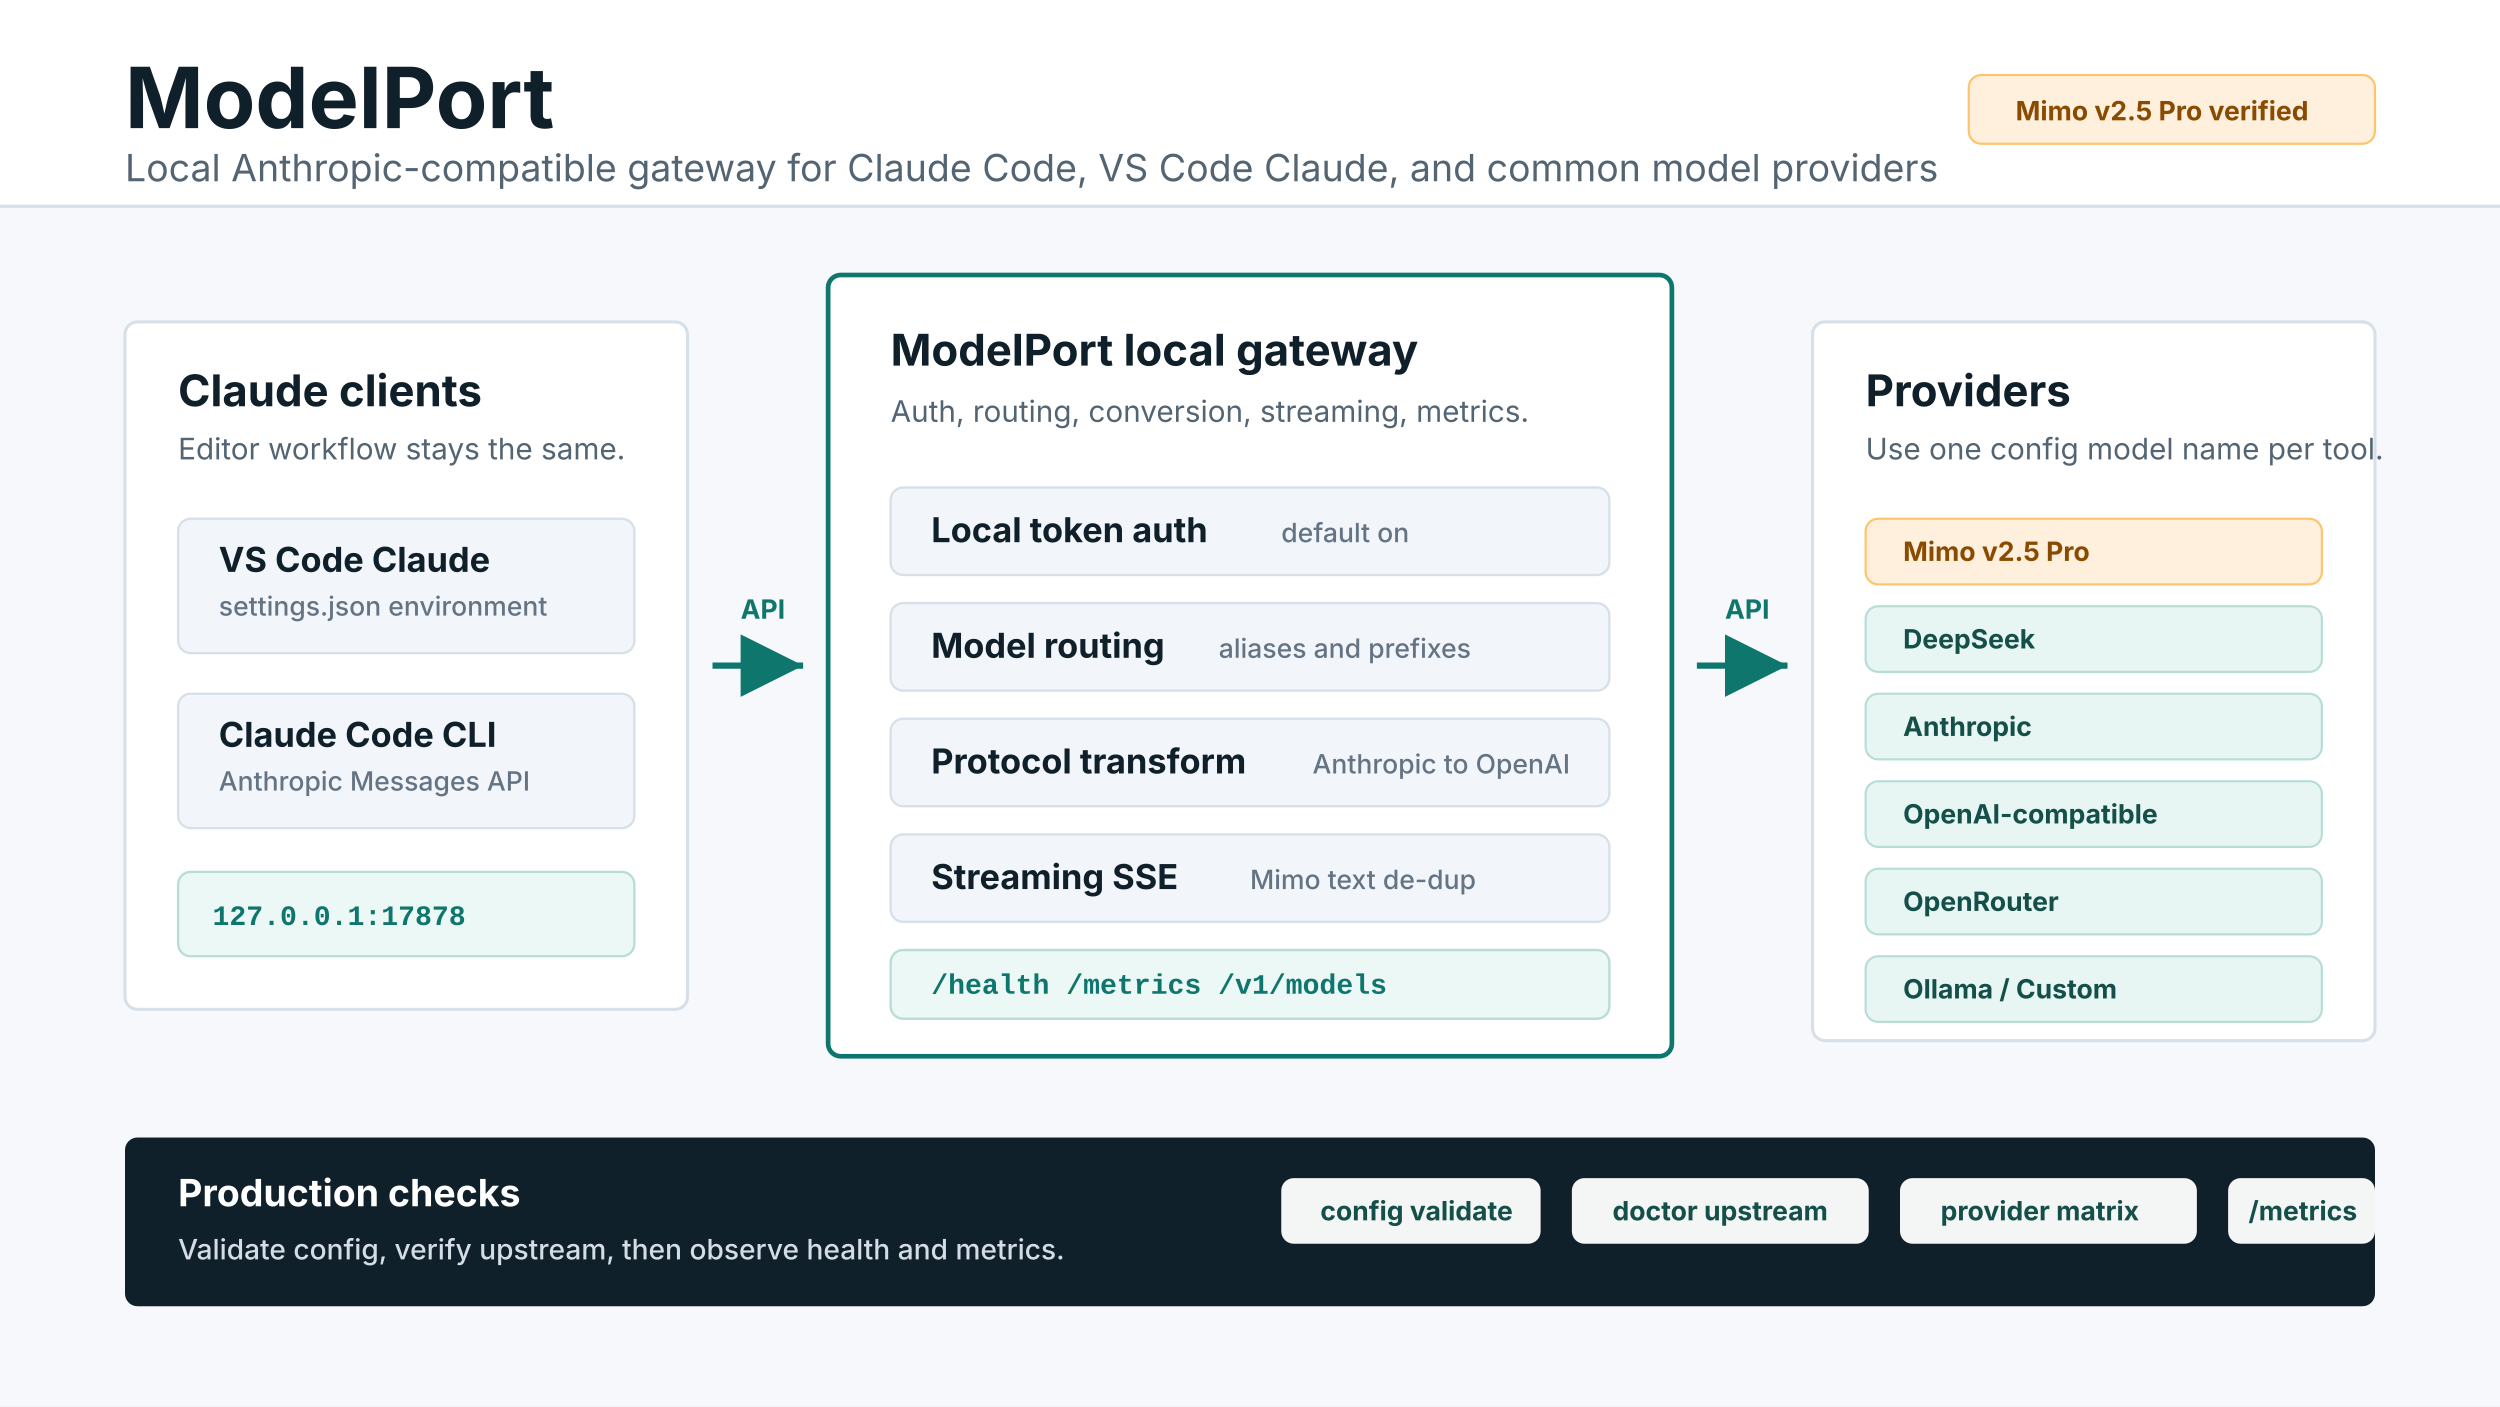
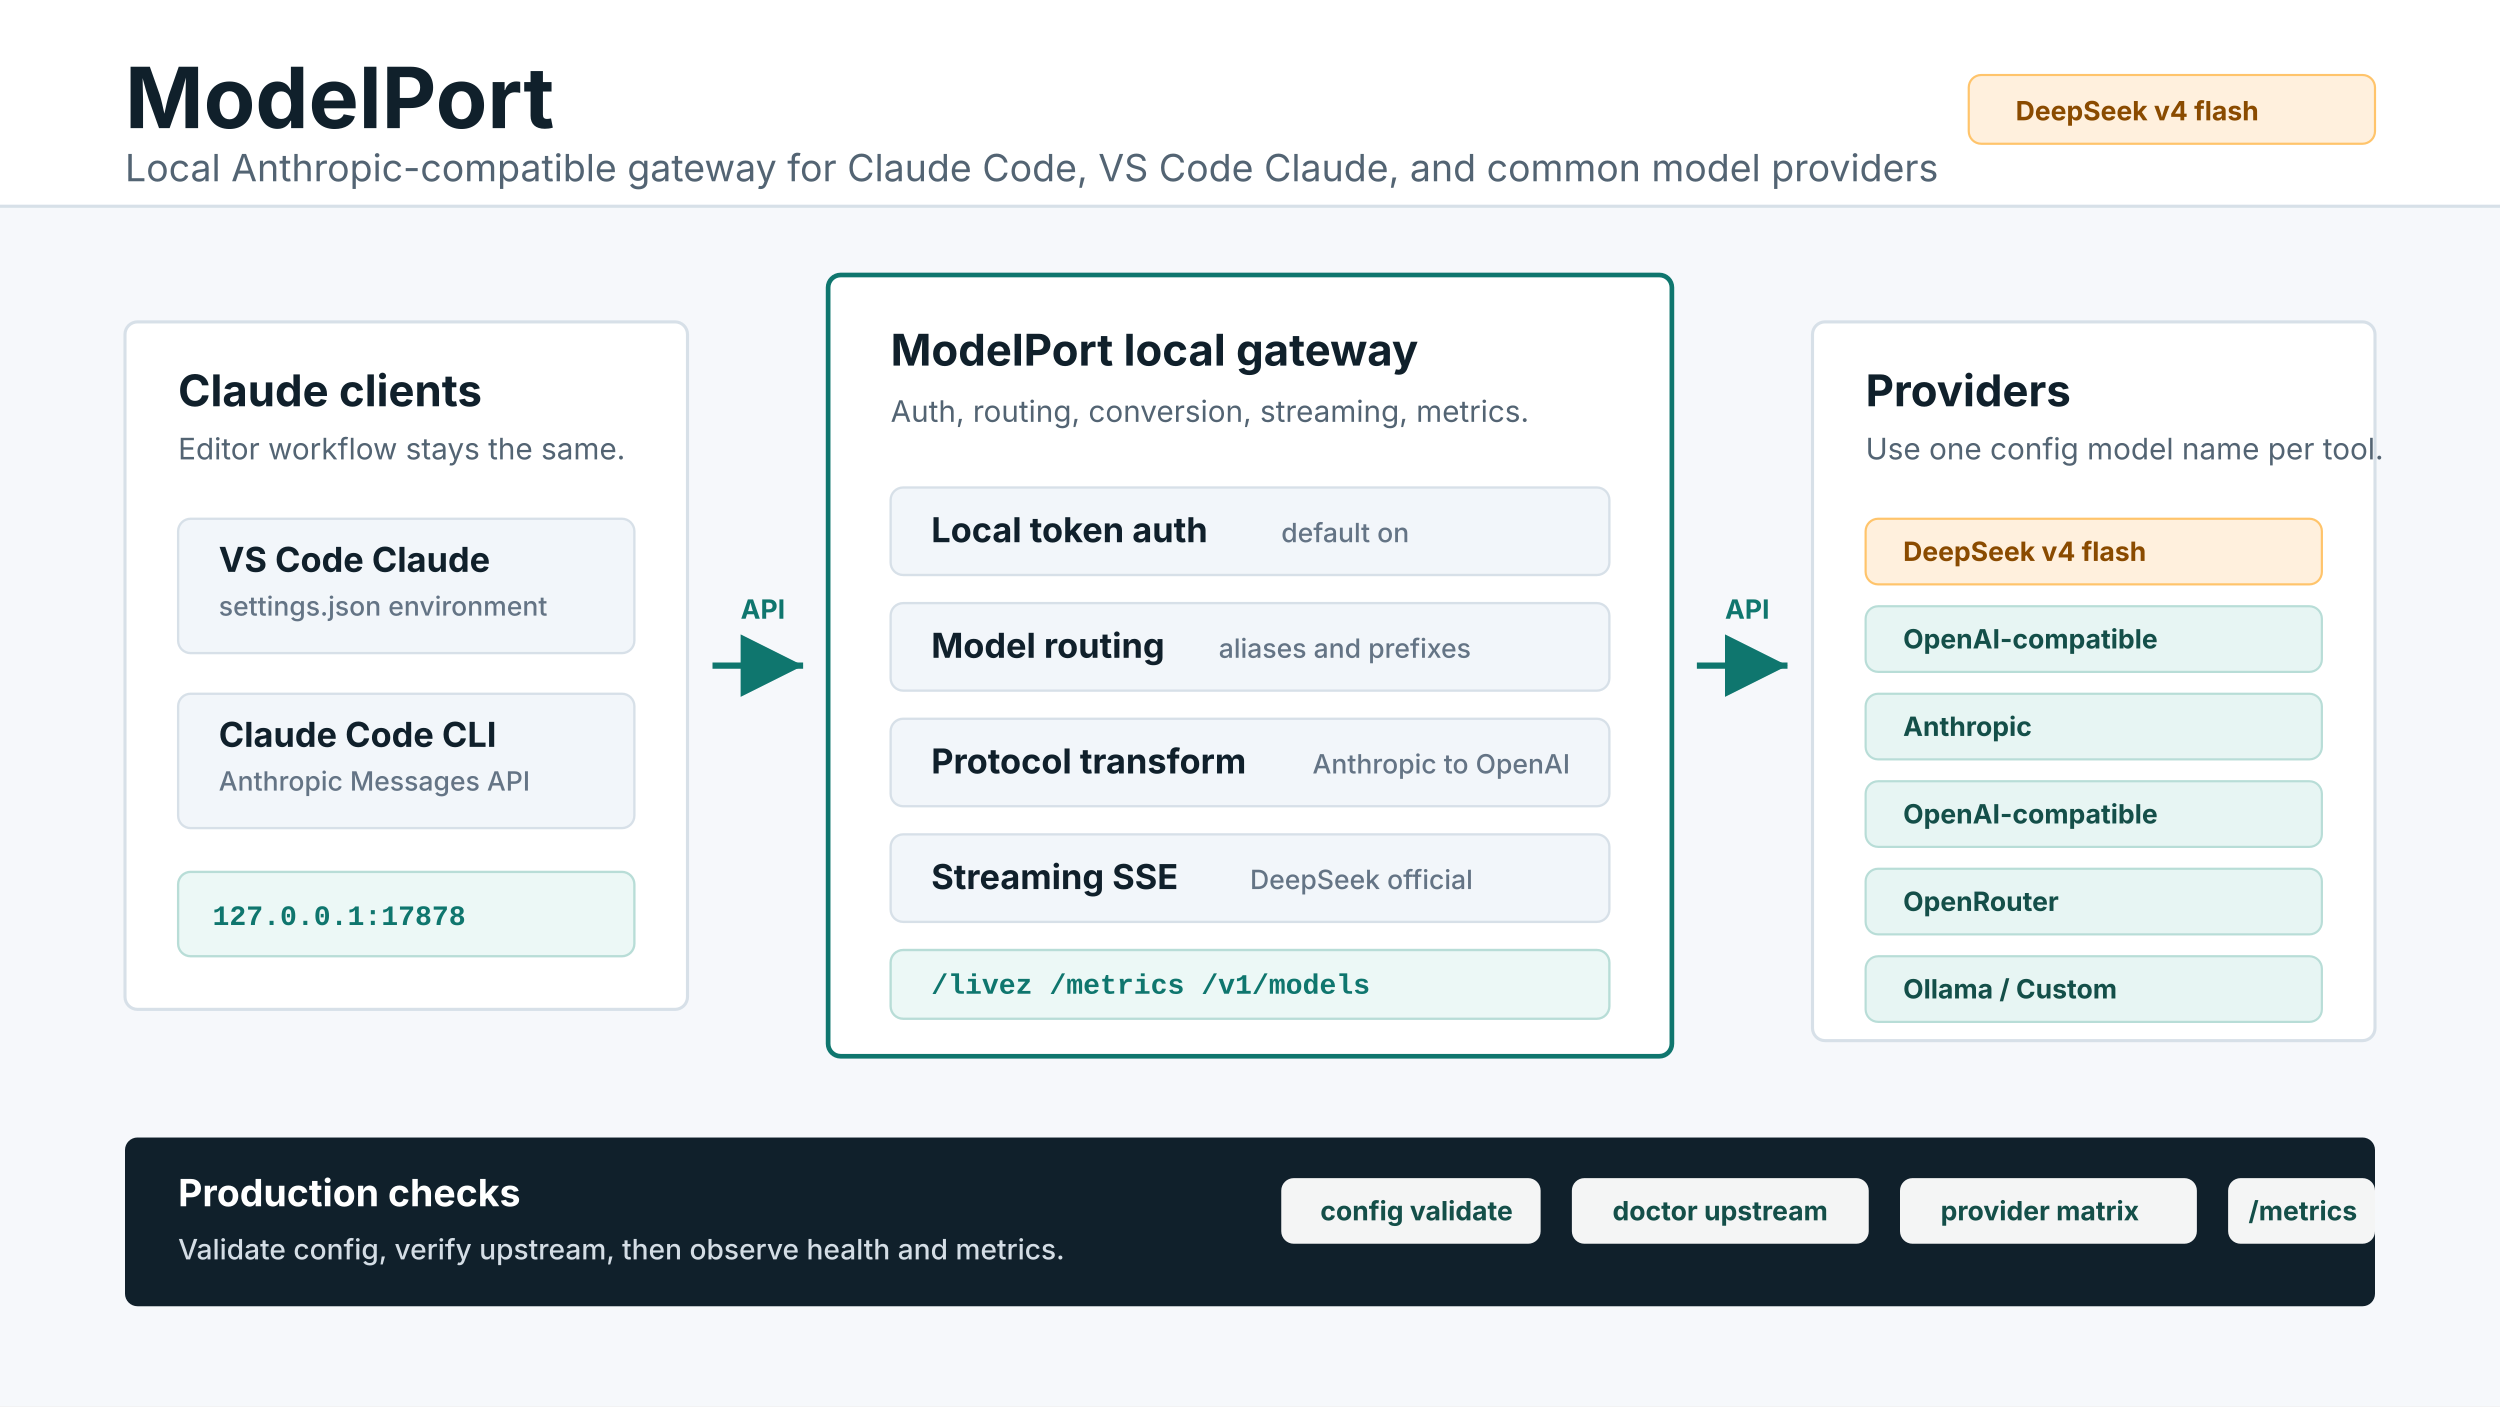
<svg xmlns="http://www.w3.org/2000/svg" width="1600" height="900" viewBox="0 0 1600 900" role="img" aria-labelledby="title desc">
  <defs>
    <marker id="arrow" markerWidth="14" markerHeight="14" refX="12" refY="7" orient="auto" markerUnits="strokeWidth">
      <path d="M2,2 L12,7 L2,12 Z" fill="#0f766e" />
    </marker>
    <style>
      .bg { fill: #f6f8fb; }
      .panel { fill: #ffffff; stroke: #d7e0e8; stroke-width: 2; }
      .panel-strong { fill: #ffffff; stroke: #0f766e; stroke-width: 3; }
      .band { fill: #10202b; }
      .title { fill: #10202b; font: 700 54px Inter, ui-sans-serif, system-ui, -apple-system, BlinkMacSystemFont, "Segoe UI", sans-serif; }
      .subtitle { fill: #536473; font: 400 24px Inter, ui-sans-serif, system-ui, -apple-system, BlinkMacSystemFont, "Segoe UI", sans-serif; }
      .h2 { fill: #10202b; font: 700 28px Inter, ui-sans-serif, system-ui, -apple-system, BlinkMacSystemFont, "Segoe UI", sans-serif; }
      .h3 { fill: #10202b; font: 700 22px Inter, ui-sans-serif, system-ui, -apple-system, BlinkMacSystemFont, "Segoe UI", sans-serif; }
      .body { fill: #536473; font: 400 19px Inter, ui-sans-serif, system-ui, -apple-system, BlinkMacSystemFont, "Segoe UI", sans-serif; }
      .small { fill: #647485; font: 500 17px Inter, ui-sans-serif, system-ui, -apple-system, BlinkMacSystemFont, "Segoe UI", sans-serif; }
      .code { fill: #0f766e; font: 600 18px ui-monospace, SFMono-Regular, Menlo, Consolas, "Liberation Mono", monospace; }
      .chip { fill: #e7f5f3; stroke: #b8ddd7; stroke-width: 1.4; }
      .chip-hot { fill: #fff0dd; stroke: #ffc46b; stroke-width: 1.4; }
      .chip-text { fill: #144f49; font: 700 17px Inter, ui-sans-serif, system-ui, -apple-system, BlinkMacSystemFont, "Segoe UI", sans-serif; }
      .chip-hot-text { fill: #8a4b00; font: 700 17px Inter, ui-sans-serif, system-ui, -apple-system, BlinkMacSystemFont, "Segoe UI", sans-serif; }
      .band-title { fill: #ffffff; font: 700 24px Inter, ui-sans-serif, system-ui, -apple-system, BlinkMacSystemFont, "Segoe UI", sans-serif; }
      .band-text { fill: #d4dde5; font: 500 18px Inter, ui-sans-serif, system-ui, -apple-system, BlinkMacSystemFont, "Segoe UI", sans-serif; }
      .arrow-label { fill: #0f766e; font: 700 17px Inter, ui-sans-serif, system-ui, -apple-system, BlinkMacSystemFont, "Segoe UI", sans-serif; }
    </style>
  </defs>
  <rect class="bg" width="1600" height="900" />
  <rect x="0" y="0" width="1600" height="132" fill="#ffffff" />
  <line x1="0" y1="132" x2="1600" y2="132" stroke="#d7e0e8" stroke-width="2" />
  <text class="title" x="80" y="82">ModelPort</text>
  <text class="subtitle" x="80" y="116">Local Anthropic-compatible gateway for Claude Code, VS Code Claude, and common model providers</text>
  <rect class="chip-hot" x="1260" y="48" width="260" height="44" rx="8" />
-   <text class="chip-hot-text" x="1290" y="77">Mimo v2.5 Pro verified</text>
+   <text class="chip-hot-text" x="1290" y="77">DeepSeek v4 flash</text>
  <rect class="panel" x="80" y="206" width="360" height="440" rx="8" />
  <text class="h2" x="114" y="260">Claude clients</text>
  <text class="body" x="114" y="294">Editor workflow stays the same.</text>
  <rect x="114" y="332" width="292" height="86" rx="8" fill="#f2f6fa" stroke="#d7e0e8" stroke-width="1.5" />
  <text class="h3" x="140" y="366">VS Code Claude</text>
  <text class="small" x="140" y="394">settings.json environment</text>
  <rect x="114" y="444" width="292" height="86" rx="8" fill="#f2f6fa" stroke="#d7e0e8" stroke-width="1.5" />
  <text class="h3" x="140" y="478">Claude Code CLI</text>
  <text class="small" x="140" y="506">Anthropic Messages API</text>
  <rect x="114" y="558" width="292" height="54" rx="8" fill="#ecf8f6" stroke="#b8ddd7" stroke-width="1.5" />
  <text class="code" x="136" y="592">127.0.0.1:17878</text>
  <line x1="456" y1="426" x2="514" y2="426" stroke="#0f766e" stroke-width="4" marker-end="url(#arrow)" />
  <text class="arrow-label" x="474" y="396">API</text>
  <rect class="panel-strong" x="530" y="176" width="540" height="500" rx="8" />
  <text class="h2" x="570" y="234">ModelPort local gateway</text>
  <text class="body" x="570" y="270">Auth, routing, conversion, streaming, metrics.</text>
  <rect x="570" y="312" width="460" height="56" rx="8" fill="#f2f6fa" stroke="#d7e0e8" stroke-width="1.5" />
  <text class="h3" x="596" y="347">Local token auth</text>
  <text class="small" x="820" y="347">default on</text>
  <rect x="570" y="386" width="460" height="56" rx="8" fill="#f2f6fa" stroke="#d7e0e8" stroke-width="1.5" />
  <text class="h3" x="596" y="421">Model routing</text>
  <text class="small" x="780" y="421">aliases and prefixes</text>
  <rect x="570" y="460" width="460" height="56" rx="8" fill="#f2f6fa" stroke="#d7e0e8" stroke-width="1.5" />
  <text class="h3" x="596" y="495">Protocol transform</text>
  <text class="small" x="840" y="495">Anthropic to OpenAI</text>
  <rect x="570" y="534" width="460" height="56" rx="8" fill="#f2f6fa" stroke="#d7e0e8" stroke-width="1.5" />
  <text class="h3" x="596" y="569">Streaming SSE</text>
-   <text class="small" x="800" y="569">Mimo text de-dup</text>
+   <text class="small" x="800" y="569">DeepSeek official</text>
  <rect x="570" y="608" width="460" height="44" rx="8" fill="#ecf8f6" stroke="#b8ddd7" stroke-width="1.5" />
-   <text class="code" x="596" y="636">/health  /metrics  /v1/models</text>
+   <text class="code" x="596" y="636">/livez  /metrics  /v1/models</text>
  <line x1="1086" y1="426" x2="1144" y2="426" stroke="#0f766e" stroke-width="4" marker-end="url(#arrow)" />
  <text class="arrow-label" x="1104" y="396">API</text>
  <rect class="panel" x="1160" y="206" width="360" height="460" rx="8" />
  <text class="h2" x="1194" y="260">Providers</text>
  <text class="body" x="1194" y="294">Use one config model name per tool.</text>
  <rect class="chip-hot" x="1194" y="332" width="292" height="42" rx="8" />
-   <text class="chip-hot-text" x="1218" y="359">Mimo v2.5 Pro</text>
+   <text class="chip-hot-text" x="1218" y="359">DeepSeek v4 flash</text>
  <rect class="chip" x="1194" y="388" width="292" height="42" rx="8" />
-   <text class="chip-text" x="1218" y="415">DeepSeek</text>
+   <text class="chip-text" x="1218" y="415">OpenAI-compatible</text>
  <rect class="chip" x="1194" y="444" width="292" height="42" rx="8" />
  <text class="chip-text" x="1218" y="471">Anthropic</text>
  <rect class="chip" x="1194" y="500" width="292" height="42" rx="8" />
  <text class="chip-text" x="1218" y="527">OpenAI-compatible</text>
  <rect class="chip" x="1194" y="556" width="292" height="42" rx="8" />
  <text class="chip-text" x="1218" y="583">OpenRouter</text>
  <rect class="chip" x="1194" y="612" width="292" height="42" rx="8" />
  <text class="chip-text" x="1218" y="639">Ollama / Custom</text>
  <rect class="band" x="80" y="728" width="1440" height="108" rx="8" />
  <text class="band-title" x="114" y="772">Production checks</text>
  <text class="band-text" x="114" y="806">Validate config, verify upstream, then observe health and metrics.</text>
  <rect x="820" y="754" width="166" height="42" rx="8" fill="#ffffff" opacity="0.95" />
  <text class="chip-text" x="845" y="781">config validate</text>
  <rect x="1006" y="754" width="190" height="42" rx="8" fill="#ffffff" opacity="0.95" />
  <text class="chip-text" x="1032" y="781">doctor upstream</text>
  <rect x="1216" y="754" width="190" height="42" rx="8" fill="#ffffff" opacity="0.95" />
  <text class="chip-text" x="1242" y="781">provider matrix</text>
  <rect x="1426" y="754" width="94" height="42" rx="8" fill="#ffffff" opacity="0.95" />
  <text class="chip-text" x="1439" y="781">/metrics</text>
</svg>
